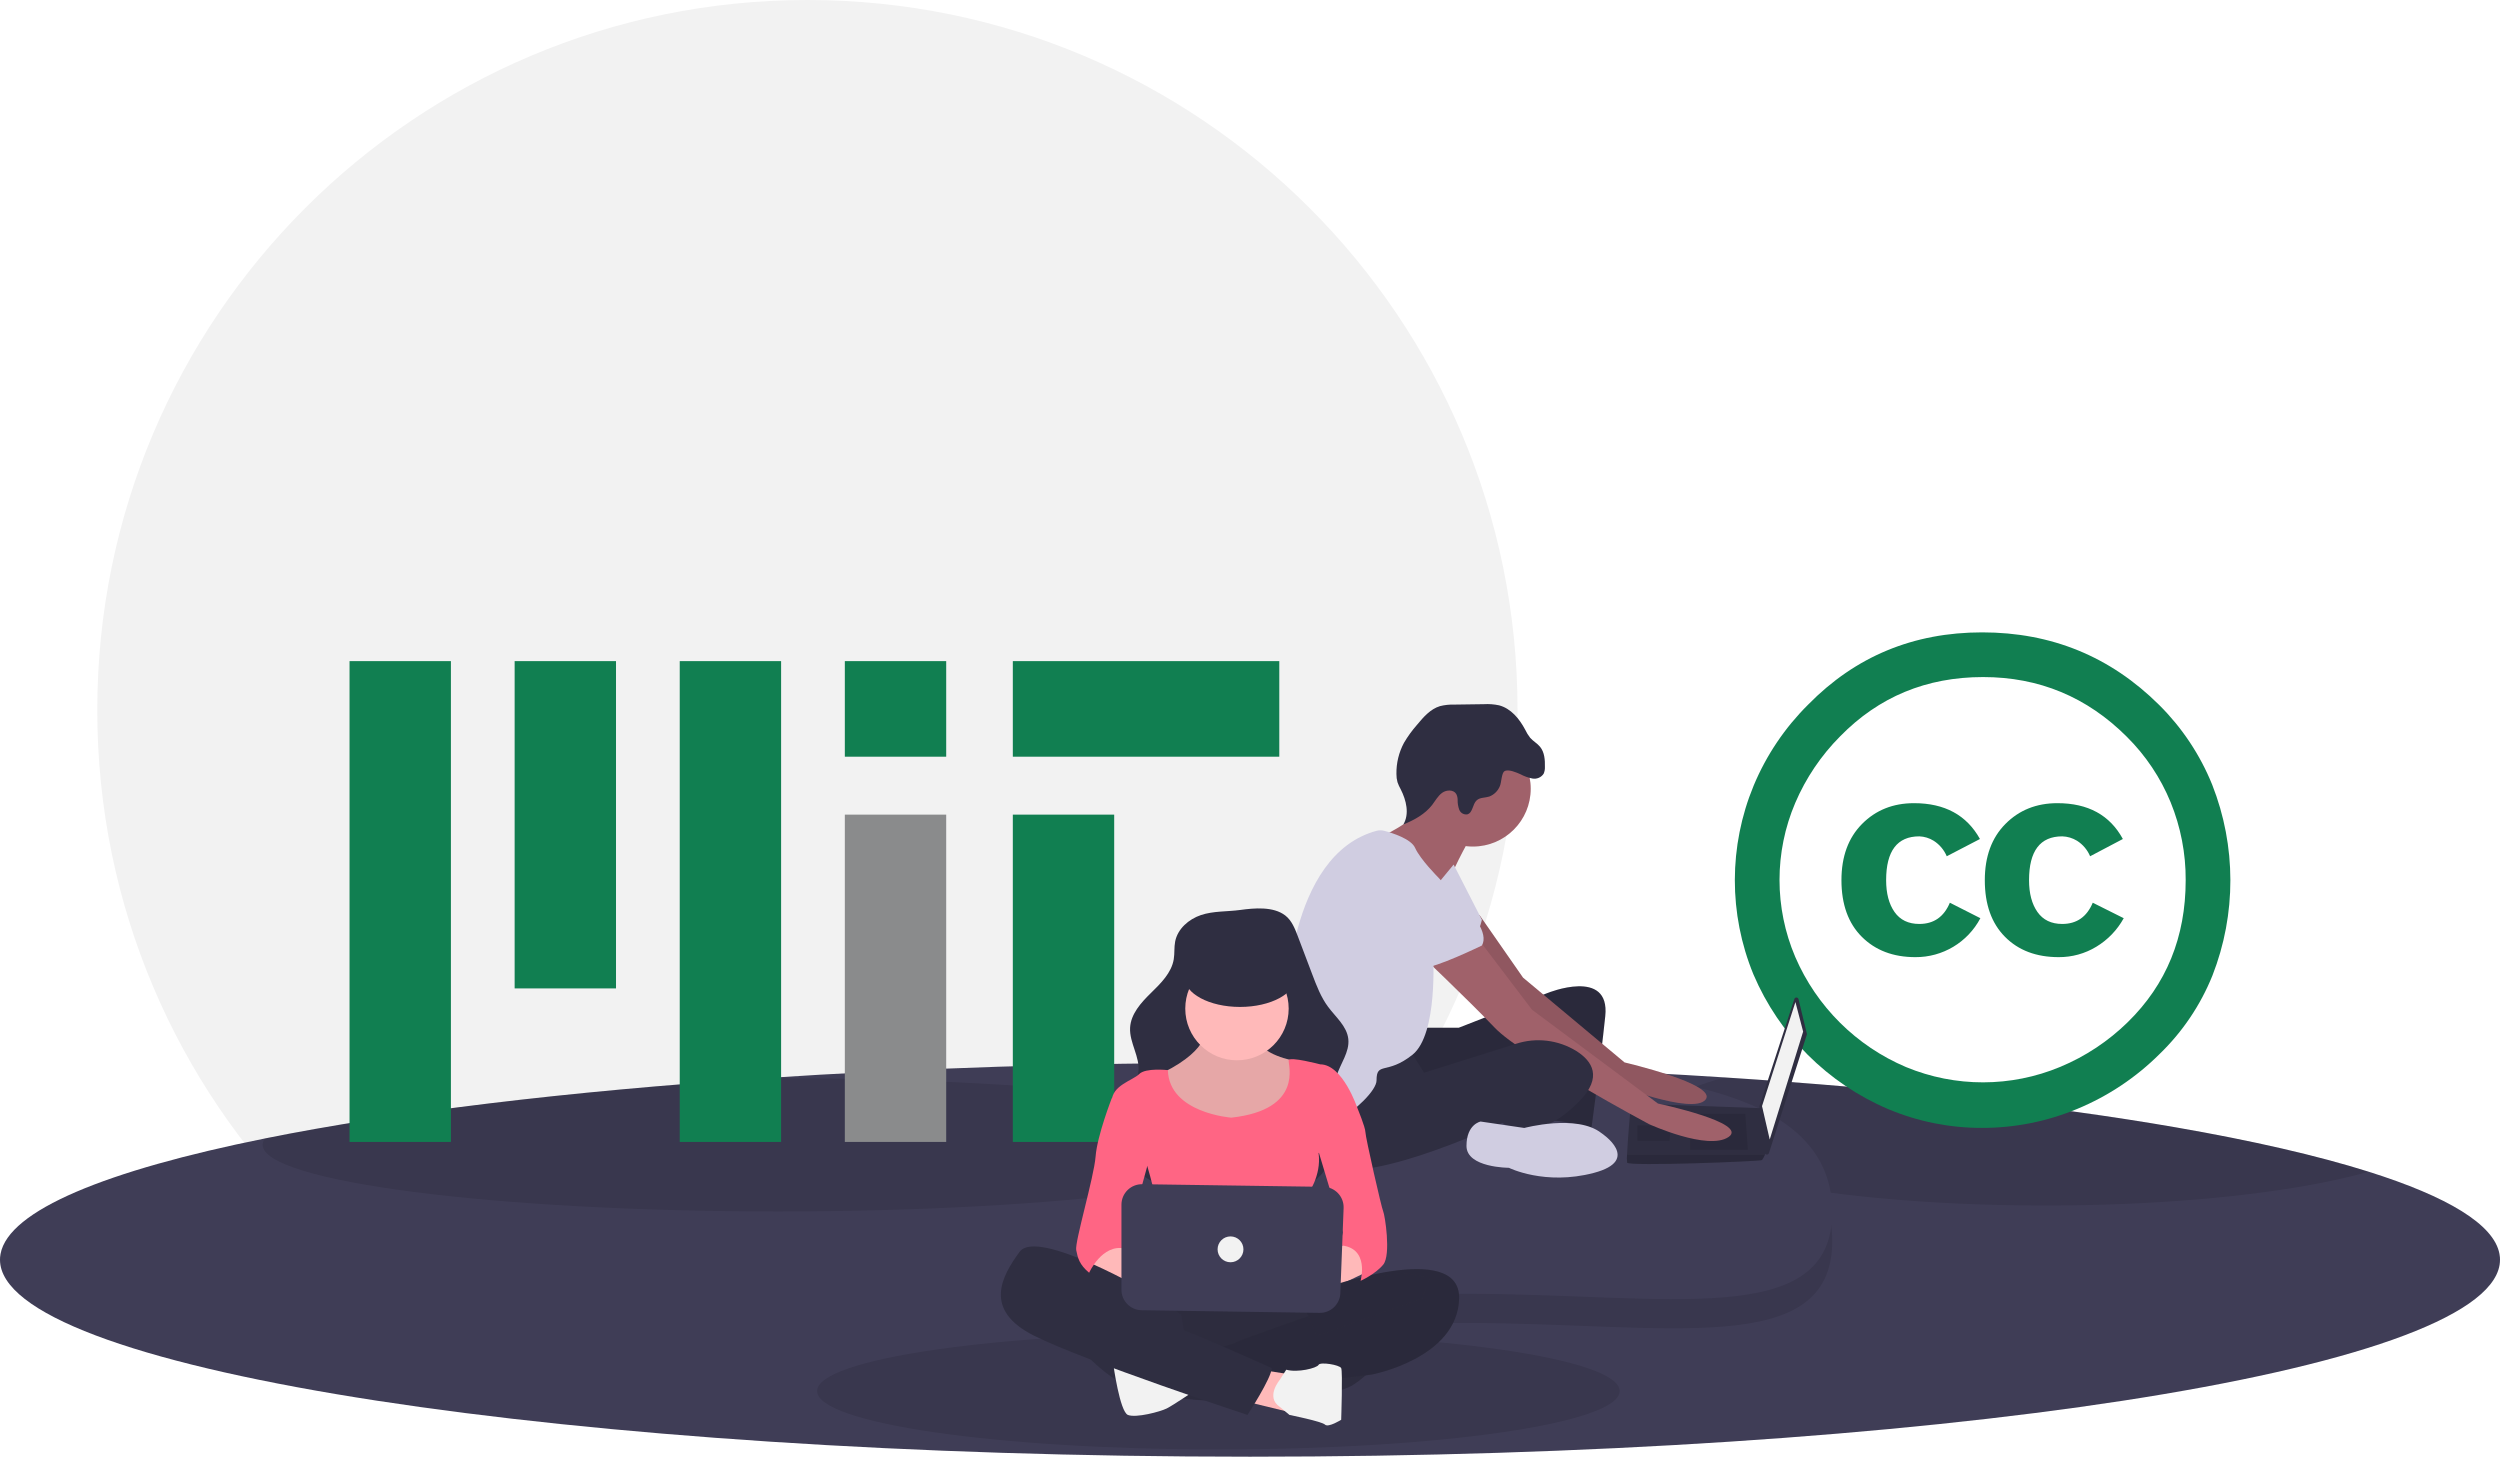
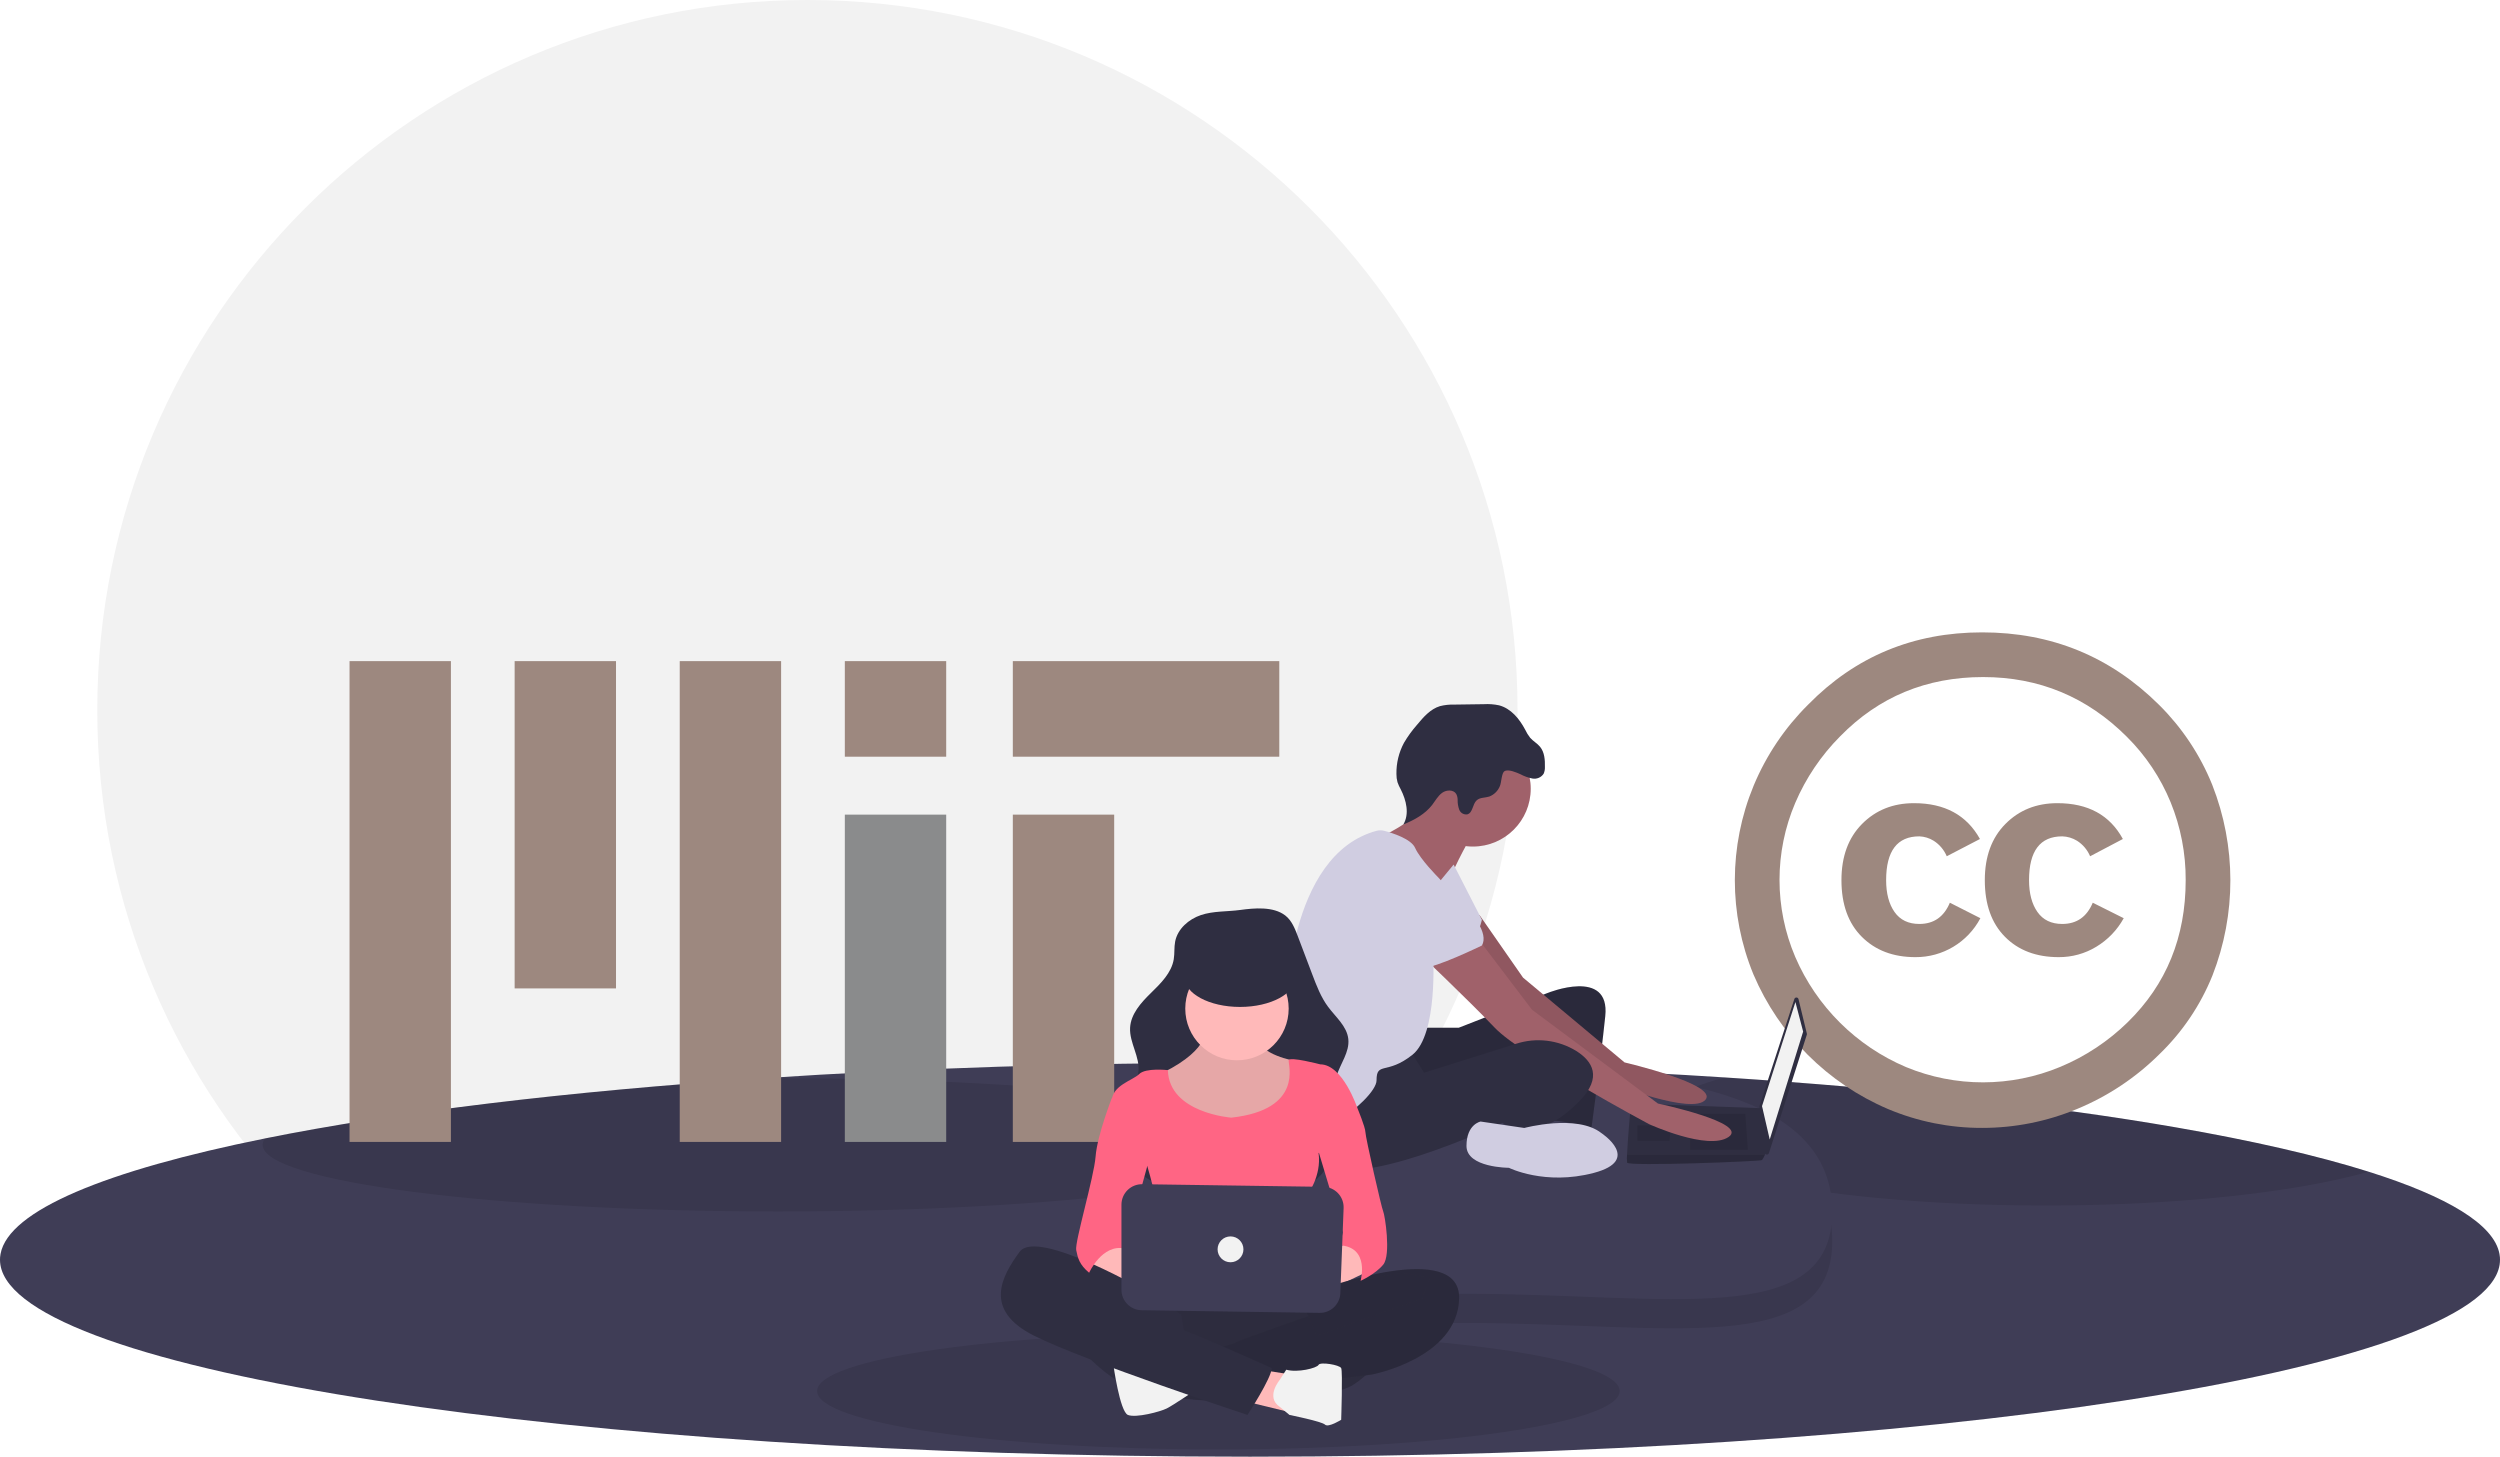
<svg xmlns="http://www.w3.org/2000/svg" id="a58ef234-55dd-4456-b368-278f056cc5c7" data-name="Layer 1" width="1028" height="598.997" viewBox="0 0 1028 598.997">
  <circle cx="332.005" cy="292.004" r="292.004" fill="#f2f2f2" />
  <path d="M1114,668.499a13.69,13.69,0,0,1-.17,2.12c-7.14,43.76-234.46,78.88-513.83,78.88s-506.69-35.12-513.83-78.88a13.675,13.675,0,0,1-.17-2.12c0-.2,0-.41.02-.61,0-.11.01-.21.01-.32a.489.489,0,0,0,.01-.12c.04-.45.1-.88.18-1.32,3.26-17.89,43.35-34.33,108.74-47.5,53.48-10.77,123.89-19.36,204.93-24.76,61.5-4.1,129.12-6.37,200.11-6.37,57.12,0,112.06,1.47,163.38,4.17h.02q16.11.855,31.74,1.87c71.33,4.62,134.63,11.69,185.63,20.54,31.37,5.45,58.1,11.58,79.19,18.22h.01c32.46,10.23,51.6,21.7,53.81,33.83.08.44.14.87.18,1.32a.487.487,0,0,0,.01.12c0,.11.01.21.01.32C1114,668.089,1114,668.299,1114,668.499Z" transform="translate(-86 -150.5013)" fill="#3f3d56" />
  <ellipse cx="501" cy="571.997" rx="165" ry="24" opacity="0.1" />
  <path d="M1059.96,632.299c-5.77,1.65-12.27,3.18-19.4,4.58-29.36,5.78-69.42,9.33-113.53,9.33-49.28,0-93.45-4.43-123.38-11.44-24.84-5.82-39.88-13.39-39.88-21.7,0-7.3,11.64-14.06,31.37-19.53,71.33,4.62,134.63,11.69,185.63,20.54C1012.14,619.529,1038.87,625.659,1059.96,632.299Z" transform="translate(-86 -150.5013)" opacity="0.1" />
  <path d="M618,621.249c0,15.13-94.92,27.4-212,27.4s-212-12.27-212-27.4a4.372,4.372,0,0,1,.96-2.62c53.48-10.77,123.89-19.36,204.93-24.76q3.045-.015,6.11-.01C523.08,593.859,618,606.119,618,621.249Z" transform="translate(-86 -150.5013)" opacity="0.1" />
-   <rect x="416.472" y="334.975" width="41.685" height="134.584" fill="#117f51" />
-   <rect x="279.506" y="271.851" width="41.685" height="197.708" fill="#117f51" />
-   <rect x="143.73" y="271.851" width="41.685" height="197.708" fill="#117f51" />
-   <rect x="211.618" y="271.851" width="41.685" height="134.584" fill="#117f51" />
-   <rect x="347.393" y="271.851" width="41.685" height="39.303" fill="#117f51" />
+   <rect x="416.472" y="334.975" width="41.685" height="134.584" fill="#9d887f" />
+   <rect x="279.506" y="271.851" width="41.685" height="197.708" fill="#9d887f" />
+   <rect x="143.73" y="271.851" width="41.685" height="197.708" fill="#9d887f" />
+   <rect x="211.618" y="271.851" width="41.685" height="134.584" fill="#9d887f" />
+   <rect x="347.393" y="271.851" width="41.685" height="39.303" fill="#9d887f" />
  <rect x="347.393" y="334.975" width="41.685" height="134.584" fill="#8a8b8c" />
-   <rect x="416.472" y="271.851" width="109.573" height="39.303" fill="#117f51" />
-   <path d="M901.062,410.53q42.748,0,72.774,29.839A97.983,97.983,0,0,1,995.668,473.208a107.346,107.346,0,0,1,.096,78.409,93.533,93.533,0,0,1-21.739,32.294,104.704,104.704,0,0,1-33.841,22.561,101.425,101.425,0,0,1-39.114,7.823,99.015,99.015,0,0,1-38.662-7.734A104.845,104.845,0,0,1,807.007,551.165a101.764,101.764,0,0,1,.089-77.594A102.307,102.307,0,0,1,829.565,440.185Q858.674,410.537,901.062,410.53Zm.369,18.377q-34.93,0-58.768,24.379A87.595,87.595,0,0,0,824.197,480.668a80.789,80.789,0,0,0,0,63.311,86.249,86.249,0,0,0,45.577,45.31,82.687,82.687,0,0,0,63.41-.089,87.995,87.995,0,0,0,27.741-18.374q23.831-23.287,23.828-58.405a83.659,83.659,0,0,0-6.186-32.02,81.465,81.465,0,0,0-18.002-26.929Q935.989,428.909,901.431,428.908Zm-1.277,66.591-13.649,7.097a14.006,14.006,0,0,0-5.365-6.368,12.087,12.087,0,0,0-5.916-1.818q-13.64,0-13.646,18.011,0,8.186,3.454,13.095,3.458,4.914,10.192,4.916,8.916,0,12.557-8.733l12.551,6.368a29.99,29.99,0,0,1-26.745,16.012q-13.644,0-22.016-8.37-8.367-8.367-8.367-23.284,0-14.557,8.46-23.105,8.458-8.549,21.38-8.552Q891.97,480.757,900.155,495.498Zm58.765,0-13.465,7.097a13.992,13.992,0,0,0-5.368-6.368,12.373,12.373,0,0,0-6.094-1.818q-13.644,0-13.649,18.011,0,8.186,3.458,13.095,3.453,4.914,10.192,4.916,8.907,0,12.548-8.733l12.735,6.368a31.277,31.277,0,0,1-11.274,11.736,29.398,29.398,0,0,1-15.464,4.276q-13.831,0-22.099-8.37-8.291-8.367-8.284-23.284,0-14.557,8.463-23.105,8.453-8.549,21.373-8.552Q950.912,480.757,958.919,495.498Z" transform="translate(-86 -150.5013)" fill="#117f51" />
+   <rect x="416.472" y="271.851" width="109.573" height="39.303" fill="#9d887f" />
+   <path d="M901.062,410.53q42.748,0,72.774,29.839A97.983,97.983,0,0,1,995.668,473.208a107.346,107.346,0,0,1,.096,78.409,93.533,93.533,0,0,1-21.739,32.294,104.704,104.704,0,0,1-33.841,22.561,101.425,101.425,0,0,1-39.114,7.823,99.015,99.015,0,0,1-38.662-7.734A104.845,104.845,0,0,1,807.007,551.165a101.764,101.764,0,0,1,.089-77.594A102.307,102.307,0,0,1,829.565,440.185Q858.674,410.537,901.062,410.53Zm.369,18.377q-34.93,0-58.768,24.379A87.595,87.595,0,0,0,824.197,480.668a80.789,80.789,0,0,0,0,63.311,86.249,86.249,0,0,0,45.577,45.31,82.687,82.687,0,0,0,63.41-.089,87.995,87.995,0,0,0,27.741-18.374q23.831-23.287,23.828-58.405a83.659,83.659,0,0,0-6.186-32.02,81.465,81.465,0,0,0-18.002-26.929Q935.989,428.909,901.431,428.908Zm-1.277,66.591-13.649,7.097a14.006,14.006,0,0,0-5.365-6.368,12.087,12.087,0,0,0-5.916-1.818q-13.64,0-13.646,18.011,0,8.186,3.454,13.095,3.458,4.914,10.192,4.916,8.916,0,12.557-8.733l12.551,6.368a29.99,29.99,0,0,1-26.745,16.012q-13.644,0-22.016-8.37-8.367-8.367-8.367-23.284,0-14.557,8.46-23.105,8.458-8.549,21.38-8.552Q891.97,480.757,900.155,495.498Zm58.765,0-13.465,7.097a13.992,13.992,0,0,0-5.368-6.368,12.373,12.373,0,0,0-6.094-1.818q-13.644,0-13.649,18.011,0,8.186,3.458,13.095,3.453,4.914,10.192,4.916,8.907,0,12.548-8.733l12.735,6.368a31.277,31.277,0,0,1-11.274,11.736,29.398,29.398,0,0,1-15.464,4.276q-13.831,0-22.099-8.37-8.291-8.367-8.284-23.284,0-14.557,8.463-23.105,8.453-8.549,21.373-8.552Q950.912,480.757,958.919,495.498Z" transform="translate(-86 -150.5013)" fill="#9d887f" />
  <path d="M839.417,660.837c0,48.737-67.934,33.663-151.113,33.663s-150.104,15.075-150.104-33.663,67.925-59.337,151.104-59.337S839.417,612.099,839.417,660.837Z" transform="translate(-86 -150.5013)" opacity="0.1" />
  <path d="M839.417,648.837c0,48.737-67.934,33.663-151.113,33.663s-150.104,15.075-150.104-33.663,67.925-59.337,151.104-59.337S839.417,600.099,839.417,648.837Z" transform="translate(-86 -150.5013)" fill="#3f3d56" />
  <path d="M825.542,561.343l3.434,14.164a.885.885,0,0,1-.017.478l-15.575,48.673a.885.885,0,0,1-1.722-.17l-2.155-18.961a.885.885,0,0,1,.038-.374l14.297-43.876A.885.885,0,0,1,825.542,561.343Z" transform="translate(-86 -150.5013)" fill="#2f2e41" />
  <polygon points="738.278 412.038 741.449 424.19 727.711 468.572 724.541 454.835 738.278 412.038" fill="#f2f2f2" />
  <path d="M755.064,628.584c.528,1.585,54.949-.528,55.477-1.057a11.469,11.469,0,0,0,1.162-2.113c.497-1.057.951-2.113.951-2.113l-2.113-17.108L756.649,604.279s-1.347,14.498-1.622,21.134A15.853,15.853,0,0,0,755.064,628.584Z" transform="translate(-86 -150.5013)" fill="#2f2e41" />
  <polygon points="717.673 458.005 718.729 472.799 694.953 472.799 694.953 458.005 717.673 458.005" opacity="0.1" />
  <polygon points="687.028 462.76 687.17 462.732 686.5 469.1 673.291 469.1 673.291 462.76 687.028 462.76" opacity="0.1" />
  <path d="M755.064,628.584c.528,1.585,54.949-.528,55.477-1.057a11.469,11.469,0,0,0,1.162-2.113H755.027A15.853,15.853,0,0,0,755.064,628.584Z" transform="translate(-86 -150.5013)" opacity="0.1" />
  <path d="M671.055,573.106h14.794l36.457-14.266s25.889-10.567,23.776,9.51S740.27,615.375,740.27,615.375s-11.624-5.284-17.964-3.698-2.113-32.23-2.113-32.23-51.779,24.833-56.534,21.663-5.812-25.361-5.812-25.361Z" transform="translate(-86 -150.5013)" fill="#2f2e41" />
  <path d="M671.055,573.106h14.794l36.457-14.266s25.889-10.567,23.776,9.51S740.27,615.375,740.27,615.375s-11.624-5.284-17.964-3.698-2.113-32.23-2.113-32.23-51.779,24.833-56.534,21.663-5.812-25.361-5.812-25.361Z" transform="translate(-86 -150.5013)" opacity="0.1" />
  <path d="M694.363,526.777l17.904,25.723,41.74,34.871s38.57,8.982,33.286,15.322-37.513-6.34-37.513-6.34S701.7,561.483,700.115,558.841s-19.021-27.474-19.021-27.474Z" transform="translate(-86 -150.5013)" fill="#a0616a" />
  <path d="M694.363,526.777l17.904,25.723,41.74,34.871s38.57,8.982,33.286,15.322-37.513-6.34-37.513-6.34S701.7,561.483,700.115,558.841s-19.021-27.474-19.021-27.474Z" transform="translate(-86 -150.5013)" opacity="0.1" />
  <circle cx="605.661" cy="324.331" r="23.776" fill="#a0616a" />
  <path d="M690.076,495.967s-7.925,13.737-9.51,21.134-23.776-14.794-23.776-14.794l-2.906-7.661s20.87-9.775,19.285-17.7S690.076,495.967,690.076,495.967Z" transform="translate(-86 -150.5013)" fill="#a0616a" />
  <path d="M683.736,506.005l11.624,22.719s-2.642,11.095-6.869,12.152-22.191-13.737-22.191-13.737Z" transform="translate(-86 -150.5013)" fill="#d0cde1" />
  <path d="M694.303,537.178l21.663,28.531,51.779,38.57s37.513,7.925,29.06,13.737-32.758-5.284-32.758-5.284-52.307-28.003-63.403-39.627-31.701-31.173-31.701-31.173Z" transform="translate(-86 -150.5013)" fill="#a0616a" />
  <path d="M665.244,581.56l6.34,10.039,37.839-11.905a29.751,29.751,0,0,1,24.771,2.989c6.604,4.161,10.831,10.765,1.321,20.54-19.021,19.549-31.701,8.982-31.701,8.982s-63.931,30.116-74.498,15.322-11.095-22.191-11.095-22.191S658.903,579.975,665.244,581.56Z" transform="translate(-86 -150.5013)" fill="#2f2e41" />
  <path d="M744.497,616.432s16.907,11.095-3.17,16.379-34.871-2.113-34.871-2.113-17.436,0-17.436-8.982,5.812-10.039,5.812-10.039l17.964,2.642S734.458,608.506,744.497,616.432Z" transform="translate(-86 -150.5013)" fill="#d0cde1" />
  <path d="M711.166,468.851a17.728,17.728,0,0,0,4.982,1.785,4.548,4.548,0,0,0,4.595-1.969,6.181,6.181,0,0,0,.522-2.795c.064-2.901-.146-6.038-1.985-8.283-1.17-1.429-2.878-2.33-4.089-3.724a17.598,17.598,0,0,1-2.067-3.378c-2.356-4.424-5.843-8.676-10.69-9.951a23.183,23.183,0,0,0-6.24-.477l-12.206.172a21.251,21.251,0,0,0-5.872.632c-3.929,1.188-6.789,4.492-9.409,7.651a47.851,47.851,0,0,0-5.396,7.448,26.133,26.133,0,0,0-3.098,12.804,11.98,11.98,0,0,0,.439,3.388,18.801,18.801,0,0,0,1.332,2.925c2.289,4.496,3.648,10.112,1.07,14.449,4.478-1.829,8.909-4.228,11.863-8.058,1.321-1.714,2.358-3.72,4.119-4.977s4.631-1.367,5.761.479a5.163,5.163,0,0,1,.583,2.418,11.084,11.084,0,0,0,.668,4.081,3.058,3.058,0,0,0,3.322,1.896c2.3-.648,2.08-4.179,3.852-5.782,1.346-1.218,3.422-.985,5.15-1.538a7.643,7.643,0,0,0,4.387-4.321c.655-1.468.645-5.31,1.884-6.105C706.194,466.625,709.726,468.21,711.166,468.851Z" transform="translate(-86 -150.5013)" fill="#2f2e41" />
  <path d="M651.996,492.139a6.271,6.271,0,0,1,3.264.008c3.392.911,10.995,3.321,12.625,6.989,2.113,4.755,9.51,12.152,9.51,12.152s10.039,10.039,7.925,16.907-10.039,14.794-10.039,14.794,2.113,32.758-8.454,41.212-14.794,2.642-14.794,10.567-32.758,32.758-39.098,17.436c0,0,3.17-28.531,2.113-38.57C614.008,563.741,615.533,502.011,651.996,492.139Z" transform="translate(-86 -150.5013)" fill="#d0cde1" />
  <path d="M668.942,505.477s32.23,23.776,26.418,33.815c0,0-19.549,9.51-23.776,8.982s-20.606-19.021-24.833-20.606S640.411,497.552,668.942,505.477Z" transform="translate(-86 -150.5013)" fill="#d0cde1" />
  <path d="M579.811,526.783c-5.013,1.693-9.554,5.652-10.58,10.843-.476,2.406-.184,4.907-.585,7.327-.929,5.612-5.334,9.897-9.396,13.878s-8.258,8.606-8.555,14.286c-.325,6.22,4.186,12.047,3.406,18.226-.907,7.179-8.489,11.831-10.364,18.82-1.252,4.667.282,9.694,2.805,13.815,4.809,7.852,13.028,13.183,21.781,16.041s18.075,3.459,27.282,3.556c11.211.117,23.383-.845,31.806-8.244a25.48,25.48,0,0,0,8.459-16.588c.8-8.571-2.777-17.426-.31-25.673,1.553-5.19,5.447-9.93,4.866-15.316-.568-5.266-5.168-8.999-8.323-13.253-2.946-3.972-4.734-8.663-6.486-13.288l-5.995-15.824c-1.178-3.111-2.473-6.382-5.099-8.424-4.917-3.822-12.822-3.071-18.572-2.283C590.619,525.412,584.94,525.051,579.811,526.783Z" transform="translate(-86 -150.5013)" fill="#2f2e41" />
  <path d="M581.688,572.877s2.657,8.637-17.274,18.602,1.993,20.595,1.993,20.595l23.253,5.315s23.917-3.322,26.575-7.308,7.308-17.274,5.979-19.267a31.061,31.061,0,0,0-3.322-3.986s-15.945-2.657-15.281-9.966S581.688,572.877,581.688,572.877Z" transform="translate(-86 -150.5013)" fill="#ffb9b9" />
  <path d="M581.688,572.877s2.657,8.637-17.274,18.602,1.993,20.595,1.993,20.595l23.253,5.315s23.917-3.322,26.575-7.308,7.308-17.274,5.979-19.267a31.061,31.061,0,0,0-3.322-3.986s-15.945-2.657-15.281-9.966S581.688,572.877,581.688,572.877Z" transform="translate(-86 -150.5013)" opacity="0.1" />
  <circle cx="508.643" cy="414.736" r="21.26" fill="#ffb9b9" />
  <path d="M592.318,610.082s-25.604-1.872-26.089-19.539c0,0-9.122-1.057-11.78,1.601s-11.294,4.651-11.294,11.294,14.616,26.575,14.616,26.575,7.972,26.575,4.651,31.225-3.986,16.609-3.986,16.609,33.218-2.657,38.533,0,26.575,2.657,27.904,0-1.329-35.876-1.329-35.876,5.979-7.972,4.651-17.274L644.139,606.096s-5.979-17.938-15.281-17.938c0,0-12.623-3.322-12.955-1.661S622.215,606.76,592.318,610.082Z" transform="translate(-86 -150.5013)" fill="#ff6584" />
  <path d="M532.525,668.547s5.979,9.301,21.26,11.294,17.938-3.322,16.609-4.651-17.274-7.308-17.274-7.308l-9.301-7.308Z" transform="translate(-86 -150.5013)" fill="#ffb9b9" />
  <path d="M641.481,660.574l-17.274,9.966s-22.589-1.329-13.952,5.315,24.582,3.986,24.582,3.986l15.281-7.308Z" transform="translate(-86 -150.5013)" fill="#ffb9b9" />
  <path d="M555.113,677.848s-15.945,39.198,3.322,45.177,72.416,4.651,84.375-3.322,15.281-18.602,13.287-21.924-15.281-12.623-24.582-13.287S555.113,677.848,555.113,677.848Z" transform="translate(-86 -150.5013)" fill="#2f2e41" />
  <path d="M555.113,677.848s-15.945,39.198,3.322,45.177,72.416,4.651,84.375-3.322,15.281-18.602,13.287-21.924-15.281-12.623-24.582-13.287S555.113,677.848,555.113,677.848Z" transform="translate(-86 -150.5013)" opacity="0.05" />
  <path d="M630.378,680.283s56.281-20.373,55.617,4.208-35.876,31.225-35.876,31.225l-10.63,1.329-58.465,1.993s1.993-10.63-2.657-11.959c0,0,15.281-3.986,15.945-4.651s38.533-13.952,41.191-14.616,10.63-5.979,16.609-5.315c0,0,6.644-5.315,13.952-3.986l-20.595,1.329Z" transform="translate(-86 -150.5013)" fill="#2f2e41" />
  <path d="M630.378,680.283s56.281-20.373,55.617,4.208-35.876,31.225-35.876,31.225l-10.63,1.329-58.465,1.993s1.993-10.63-2.657-11.959c0,0,15.281-3.986,15.945-4.651s38.533-13.952,41.191-14.616,10.63-5.979,16.609-5.315c0,0,6.644-5.315,13.952-3.986l-20.595,1.329Z" transform="translate(-86 -150.5013)" opacity="0.1" />
  <polygon points="534.434 533.081 541.53 549.271 584.714 533.99 588.036 525.354 576.741 523.36 554.035 527.347 544.187 530.004 534.434 533.081" fill="#2f2e41" />
  <polygon points="534.434 533.081 541.53 549.271 584.714 533.99 588.036 525.354 576.741 523.36 554.035 527.347 544.187 530.004 534.434 533.081" opacity="0.1" />
  <path d="M528.538,703.094s12.623,15.945,27.239,19.931,22.589-1.329,22.589-1.329L573.716,703.094l-1.993-11.959L563.086,685.156l-17.274-7.972-20.595-6.644s-8.637-1.329-8.637,0,7.972,21.26,7.972,21.26Z" transform="translate(-86 -150.5013)" fill="#2f2e41" />
  <path d="M543.819,711.731s2.657,19.267,5.979,20.595,13.287-1.329,15.945-2.657,11.691-7.459,11.691-7.459S545.812,710.402,543.819,711.731Z" transform="translate(-86 -150.5013)" fill="#f2f2f2" />
  <polygon points="518.277 563.223 530.9 565.216 529.571 580.496 511.964 576.22 518.277 563.223" fill="#ffb9b9" />
  <path d="M612.186,717.977s-5.916,7.042.063,11.028l3.986,3.322s13.287,2.657,14.616,3.986,6.644-1.993,6.644-1.993.664-19.931,0-21.26-8.637-2.657-9.301-1.329-8.637,3.322-13.287,1.993Z" transform="translate(-86 -150.5013)" fill="#f2f2f2" />
  <path d="M559.099,682.499s-46.506-27.239-53.814-17.274-15.281,23.917,5.979,34.547,87.697,32.554,87.697,32.554,9.966-15.281,9.966-19.267c0,0-35.212-15.945-41.191-17.274s-29.897-16.609-33.219-17.938-7.972-5.315-7.972-5.315Z" transform="translate(-86 -150.5013)" fill="#2f2e41" />
  <path d="M545.812,600.117l-2.657,1.993s-5.979,15.281-6.644,23.917-8.637,35.212-7.972,38.533,1.329,5.979,5.315,9.301c0,0,5.315-11.959,14.616-9.966l11.294-41.191Z" transform="translate(-86 -150.5013)" fill="#ff6584" />
  <path d="M638.824,600.117l5.315,5.979s3.322,7.972,3.322,9.966,6.644,31.225,7.308,32.554,3.322,17.938,0,21.924-9.301,6.644-9.301,6.644,3.986-13.952-8.637-14.616l1.329-5.315-11.959-39.862Z" transform="translate(-86 -150.5013)" fill="#ff6584" />
  <path d="M547.141,645.858v34.995a8.413,8.413,0,0,0,8.289,8.413l73.185,1.084a8.413,8.413,0,0,0,8.532-8.089l1.346-34.999a8.413,8.413,0,0,0-8.285-8.736l-74.531-1.08A8.413,8.413,0,0,0,547.141,645.858Z" transform="translate(-86 -150.5013)" fill="#3f3d56" />
  <ellipse cx="509.89" cy="401.732" rx="22.884" ry="12.322" fill="#2f2e41" />
  <circle cx="505.986" cy="513.727" r="5.315" fill="#f2f2f2" />
</svg>
